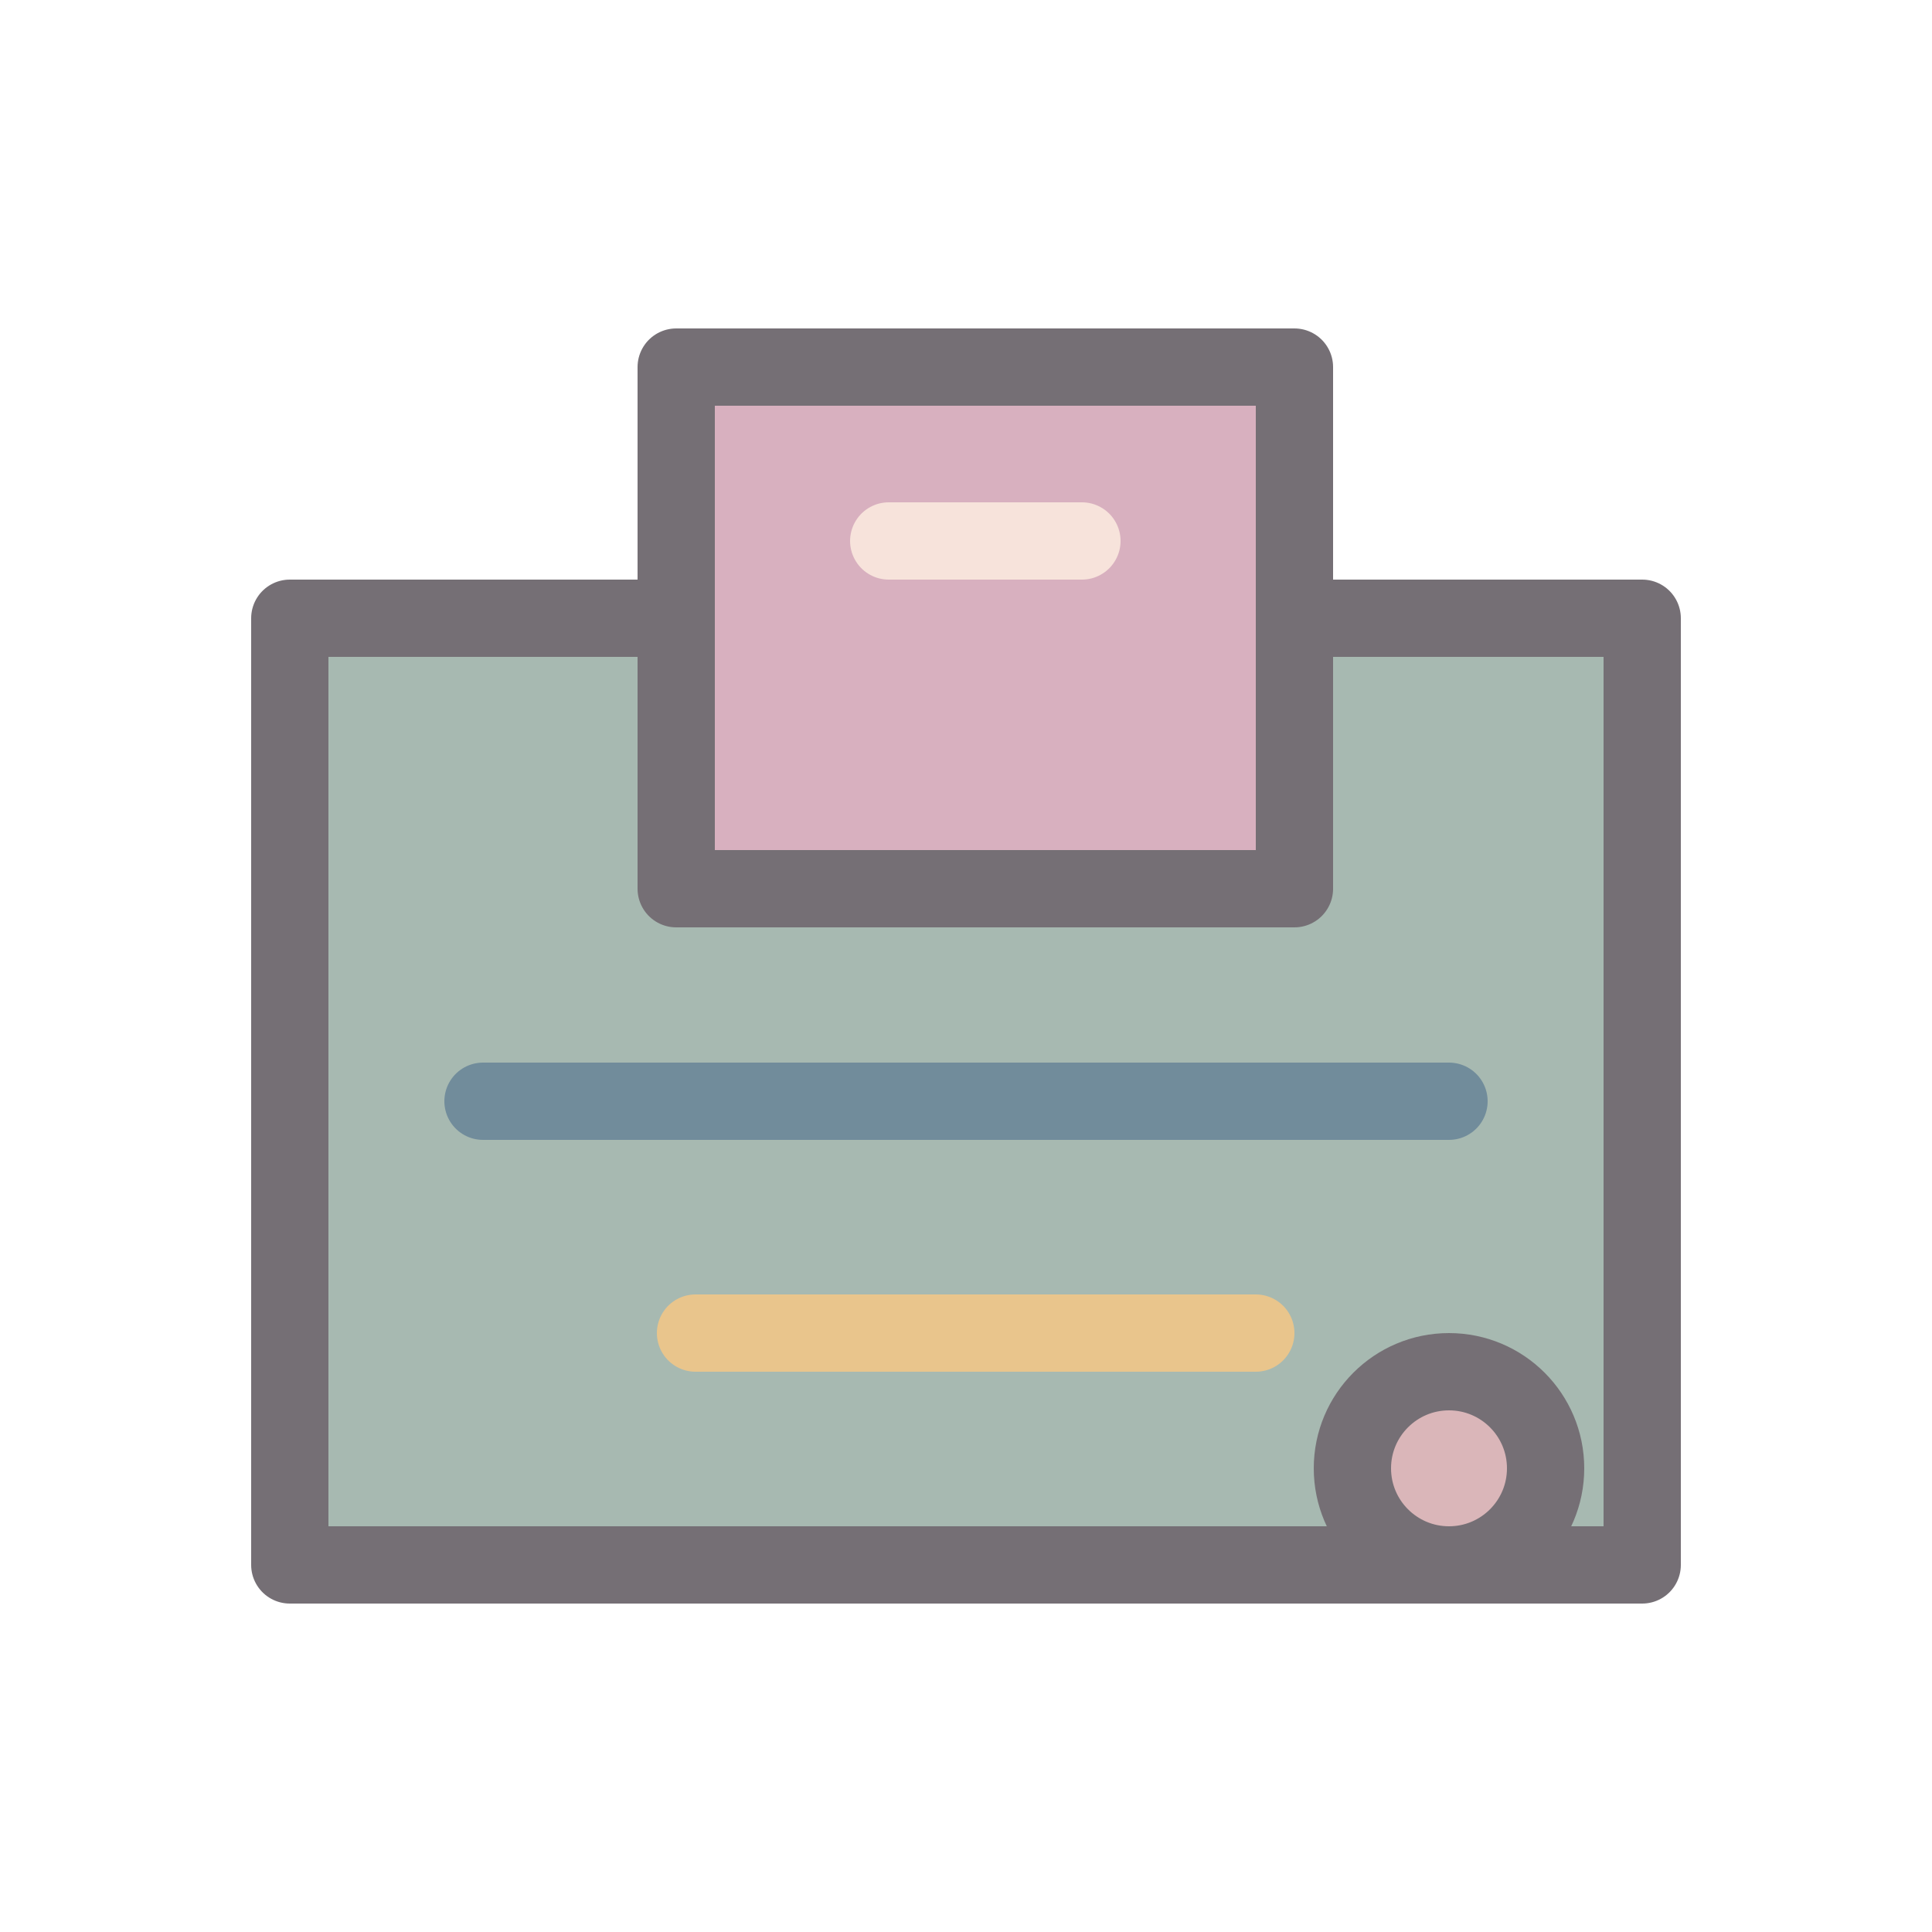
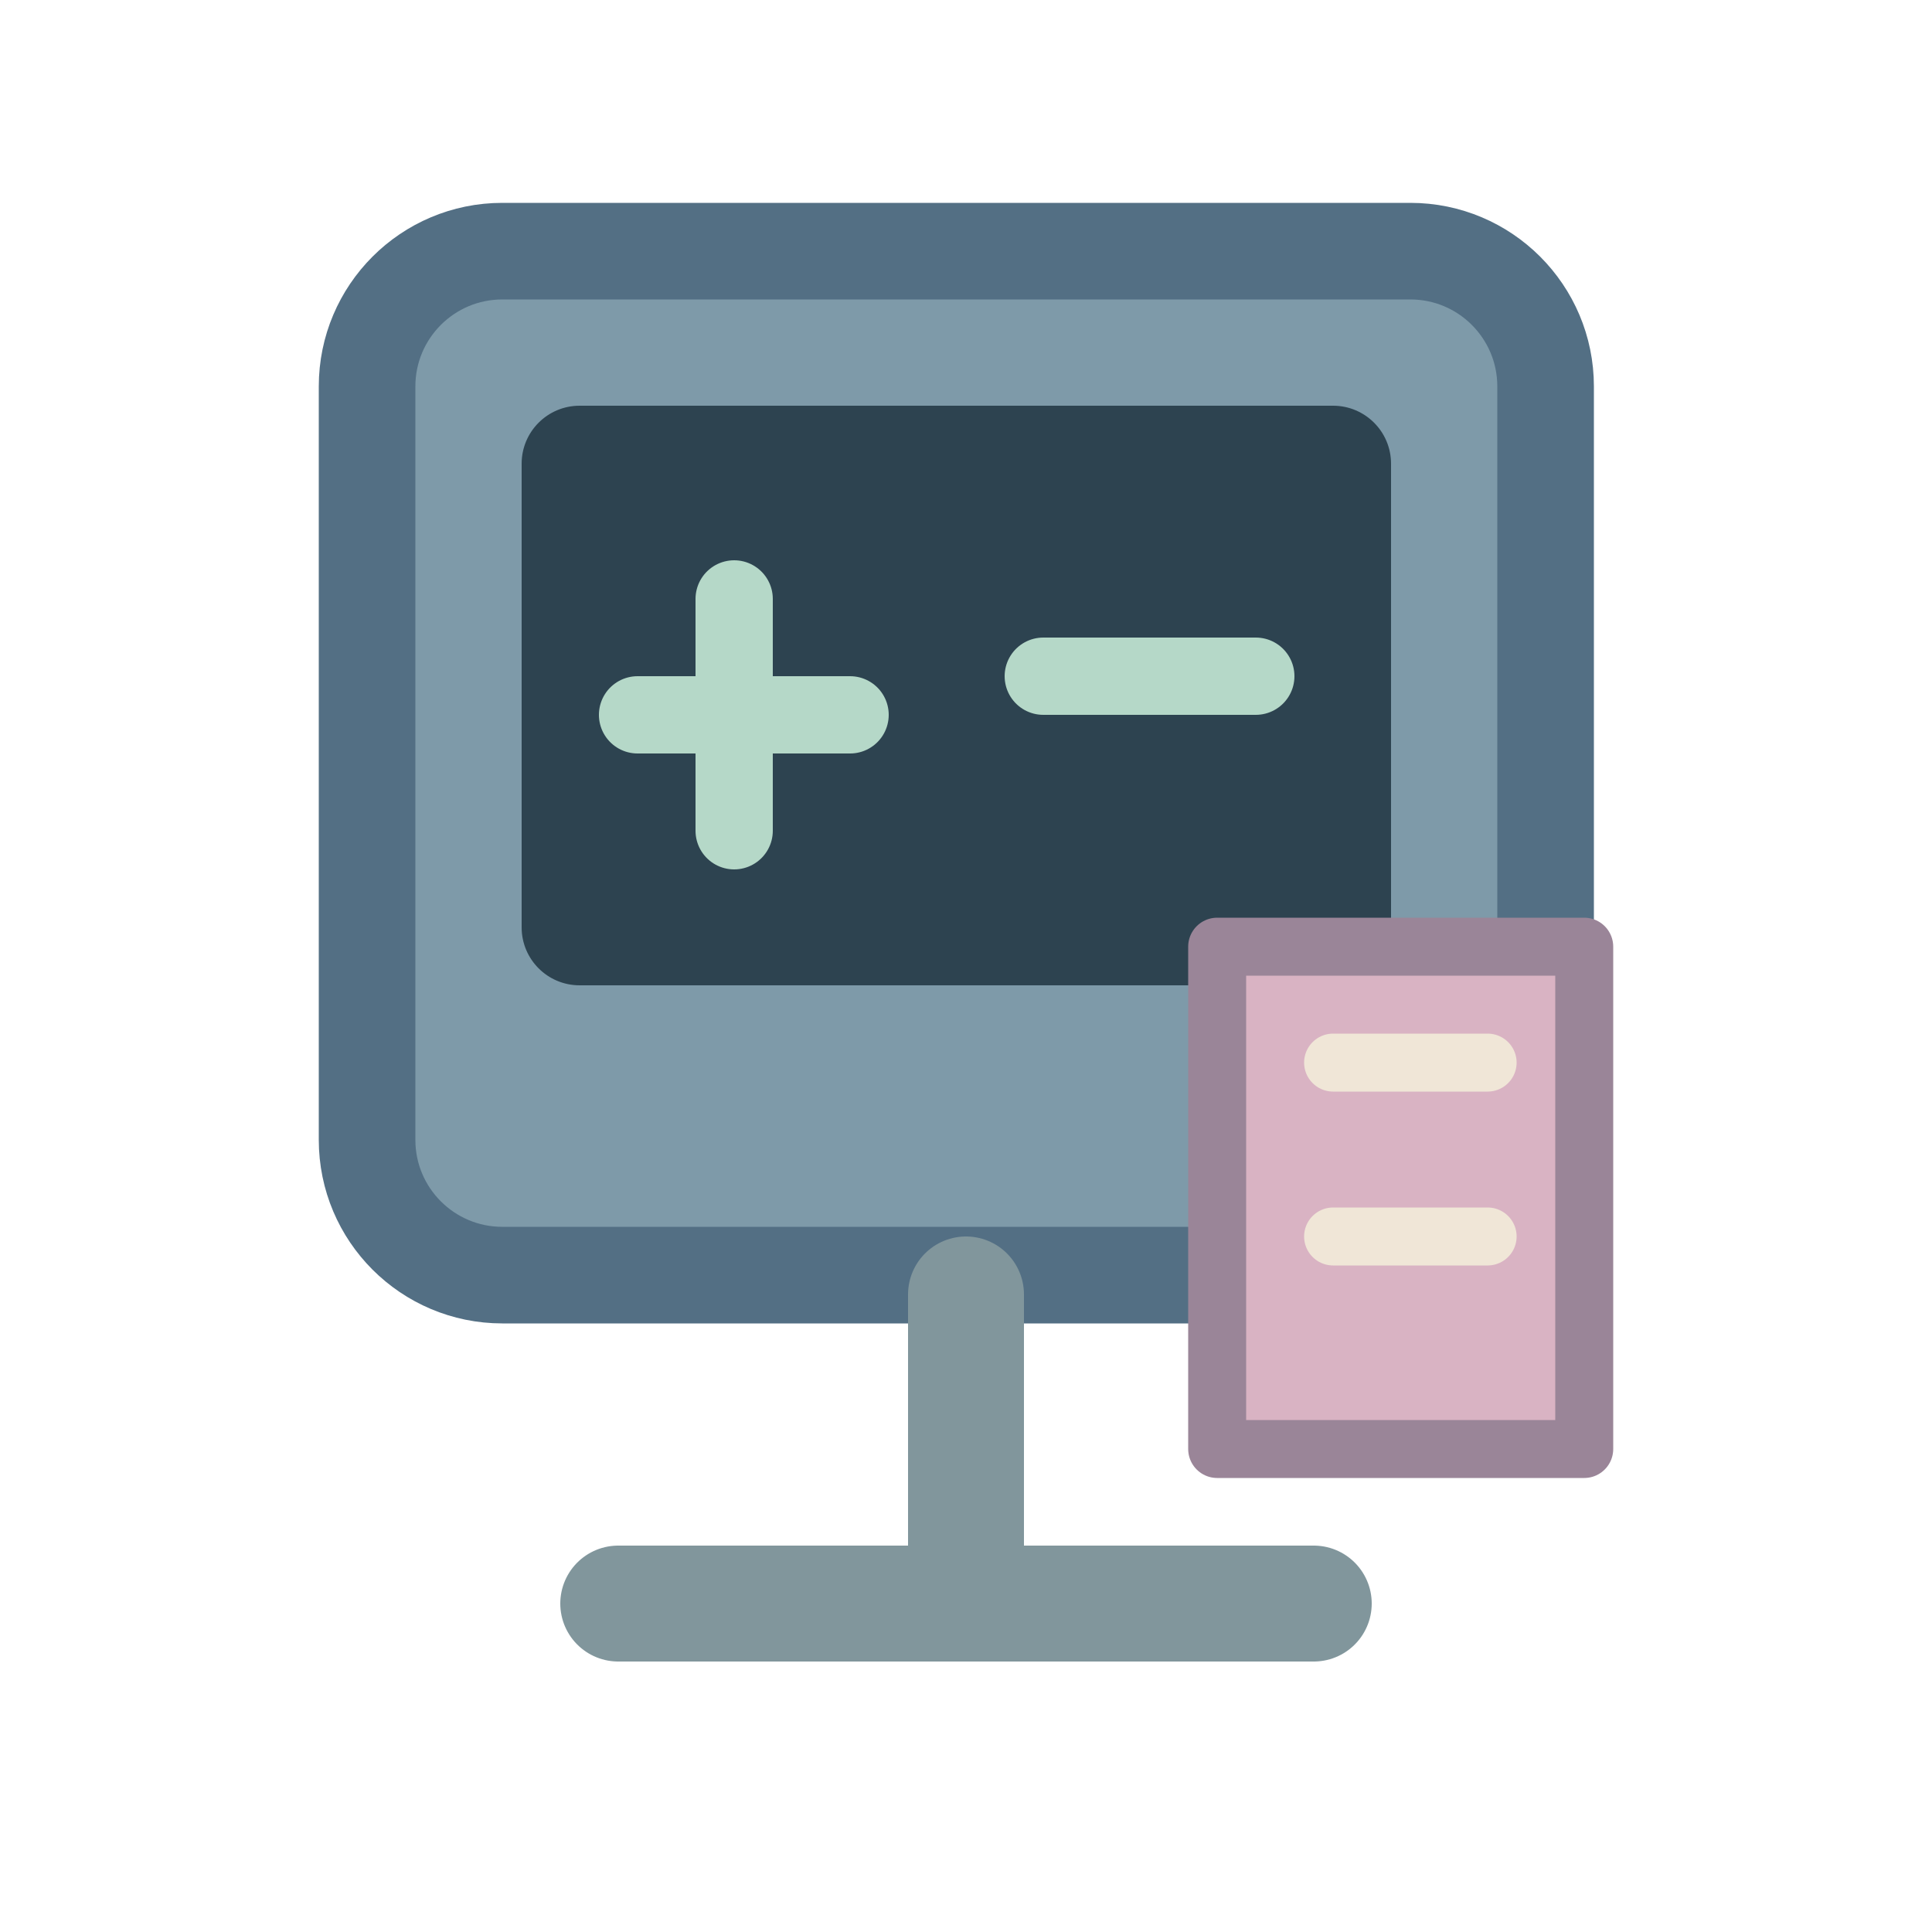
<svg xmlns="http://www.w3.org/2000/svg" viewBox="0 0 100 100">
-   <g stroke="#756F75" stroke-width="4" stroke-linecap="round" stroke-linejoin="round">
-     <path d="M15 32h70v49H15Z" fill="#A7B9B1" />
-     <path d="M35 19h32v27H35Z" fill="#D8B0BF" />
-     <path d="M46 28h10" stroke="#F7E3DB" />
-     <path d="M25 57h50" stroke="#718C9B" />
-     <path d="M36 69h29" stroke="#E9C58C" />
-     <circle cx="75" cy="76" r="5" fill="#DAB6B9" />
+   <g stroke-linecap="round" stroke-linejoin="round">
+     <rect x="19" y="13" width="61" height="53" rx="7" fill="#7E9AA9" stroke="#536F84" stroke-width="5" />
+     <rect x="27" y="21" width="45" height="30" rx="3" fill="#2D4350" />
+     <path d="M33 37h11m-6-6v12m16-8h11" stroke="#B5D8C8" stroke-width="4" />
+     <path d="M50 67v13m-18 3h36" stroke="#81969C" stroke-width="6" />
+     <path d="M63 49h19v26H63Z" fill="#D9B3C3" stroke="#9A8598" stroke-width="3" />
+     <path d="M69 55h8m-8 9h8" stroke="#F0E6D7" stroke-width="3" />
  </g>
</svg>
